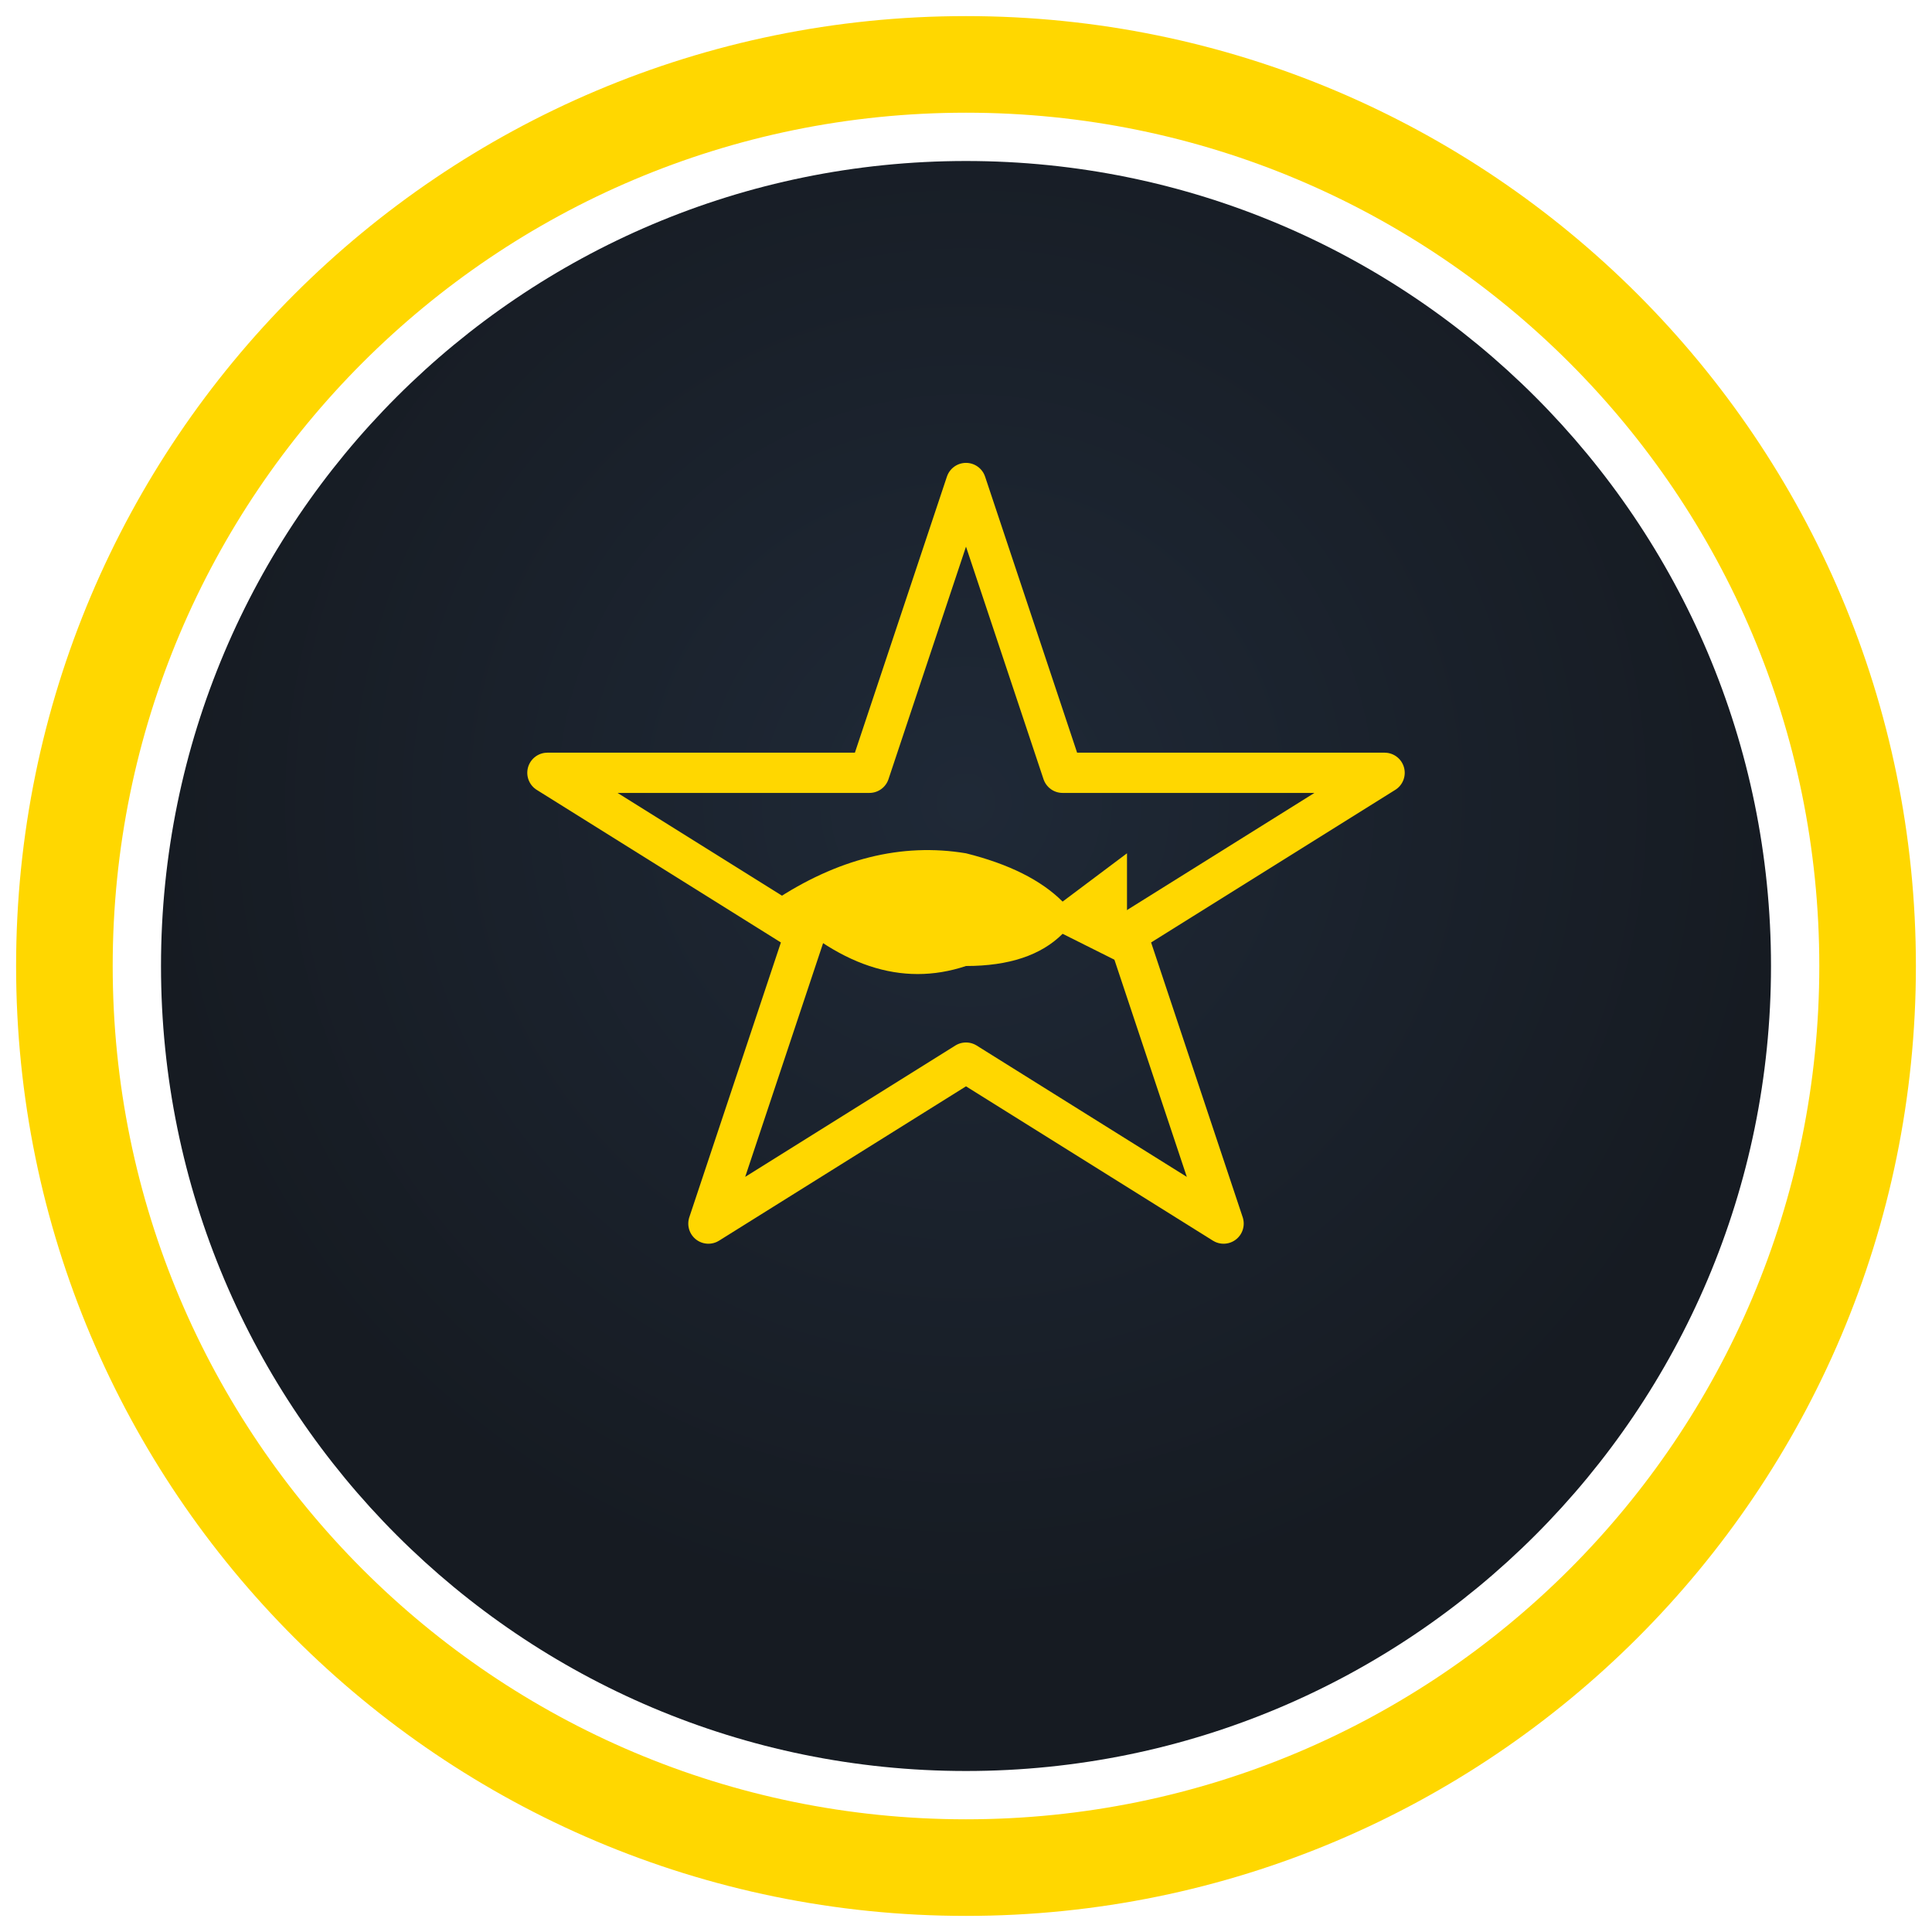
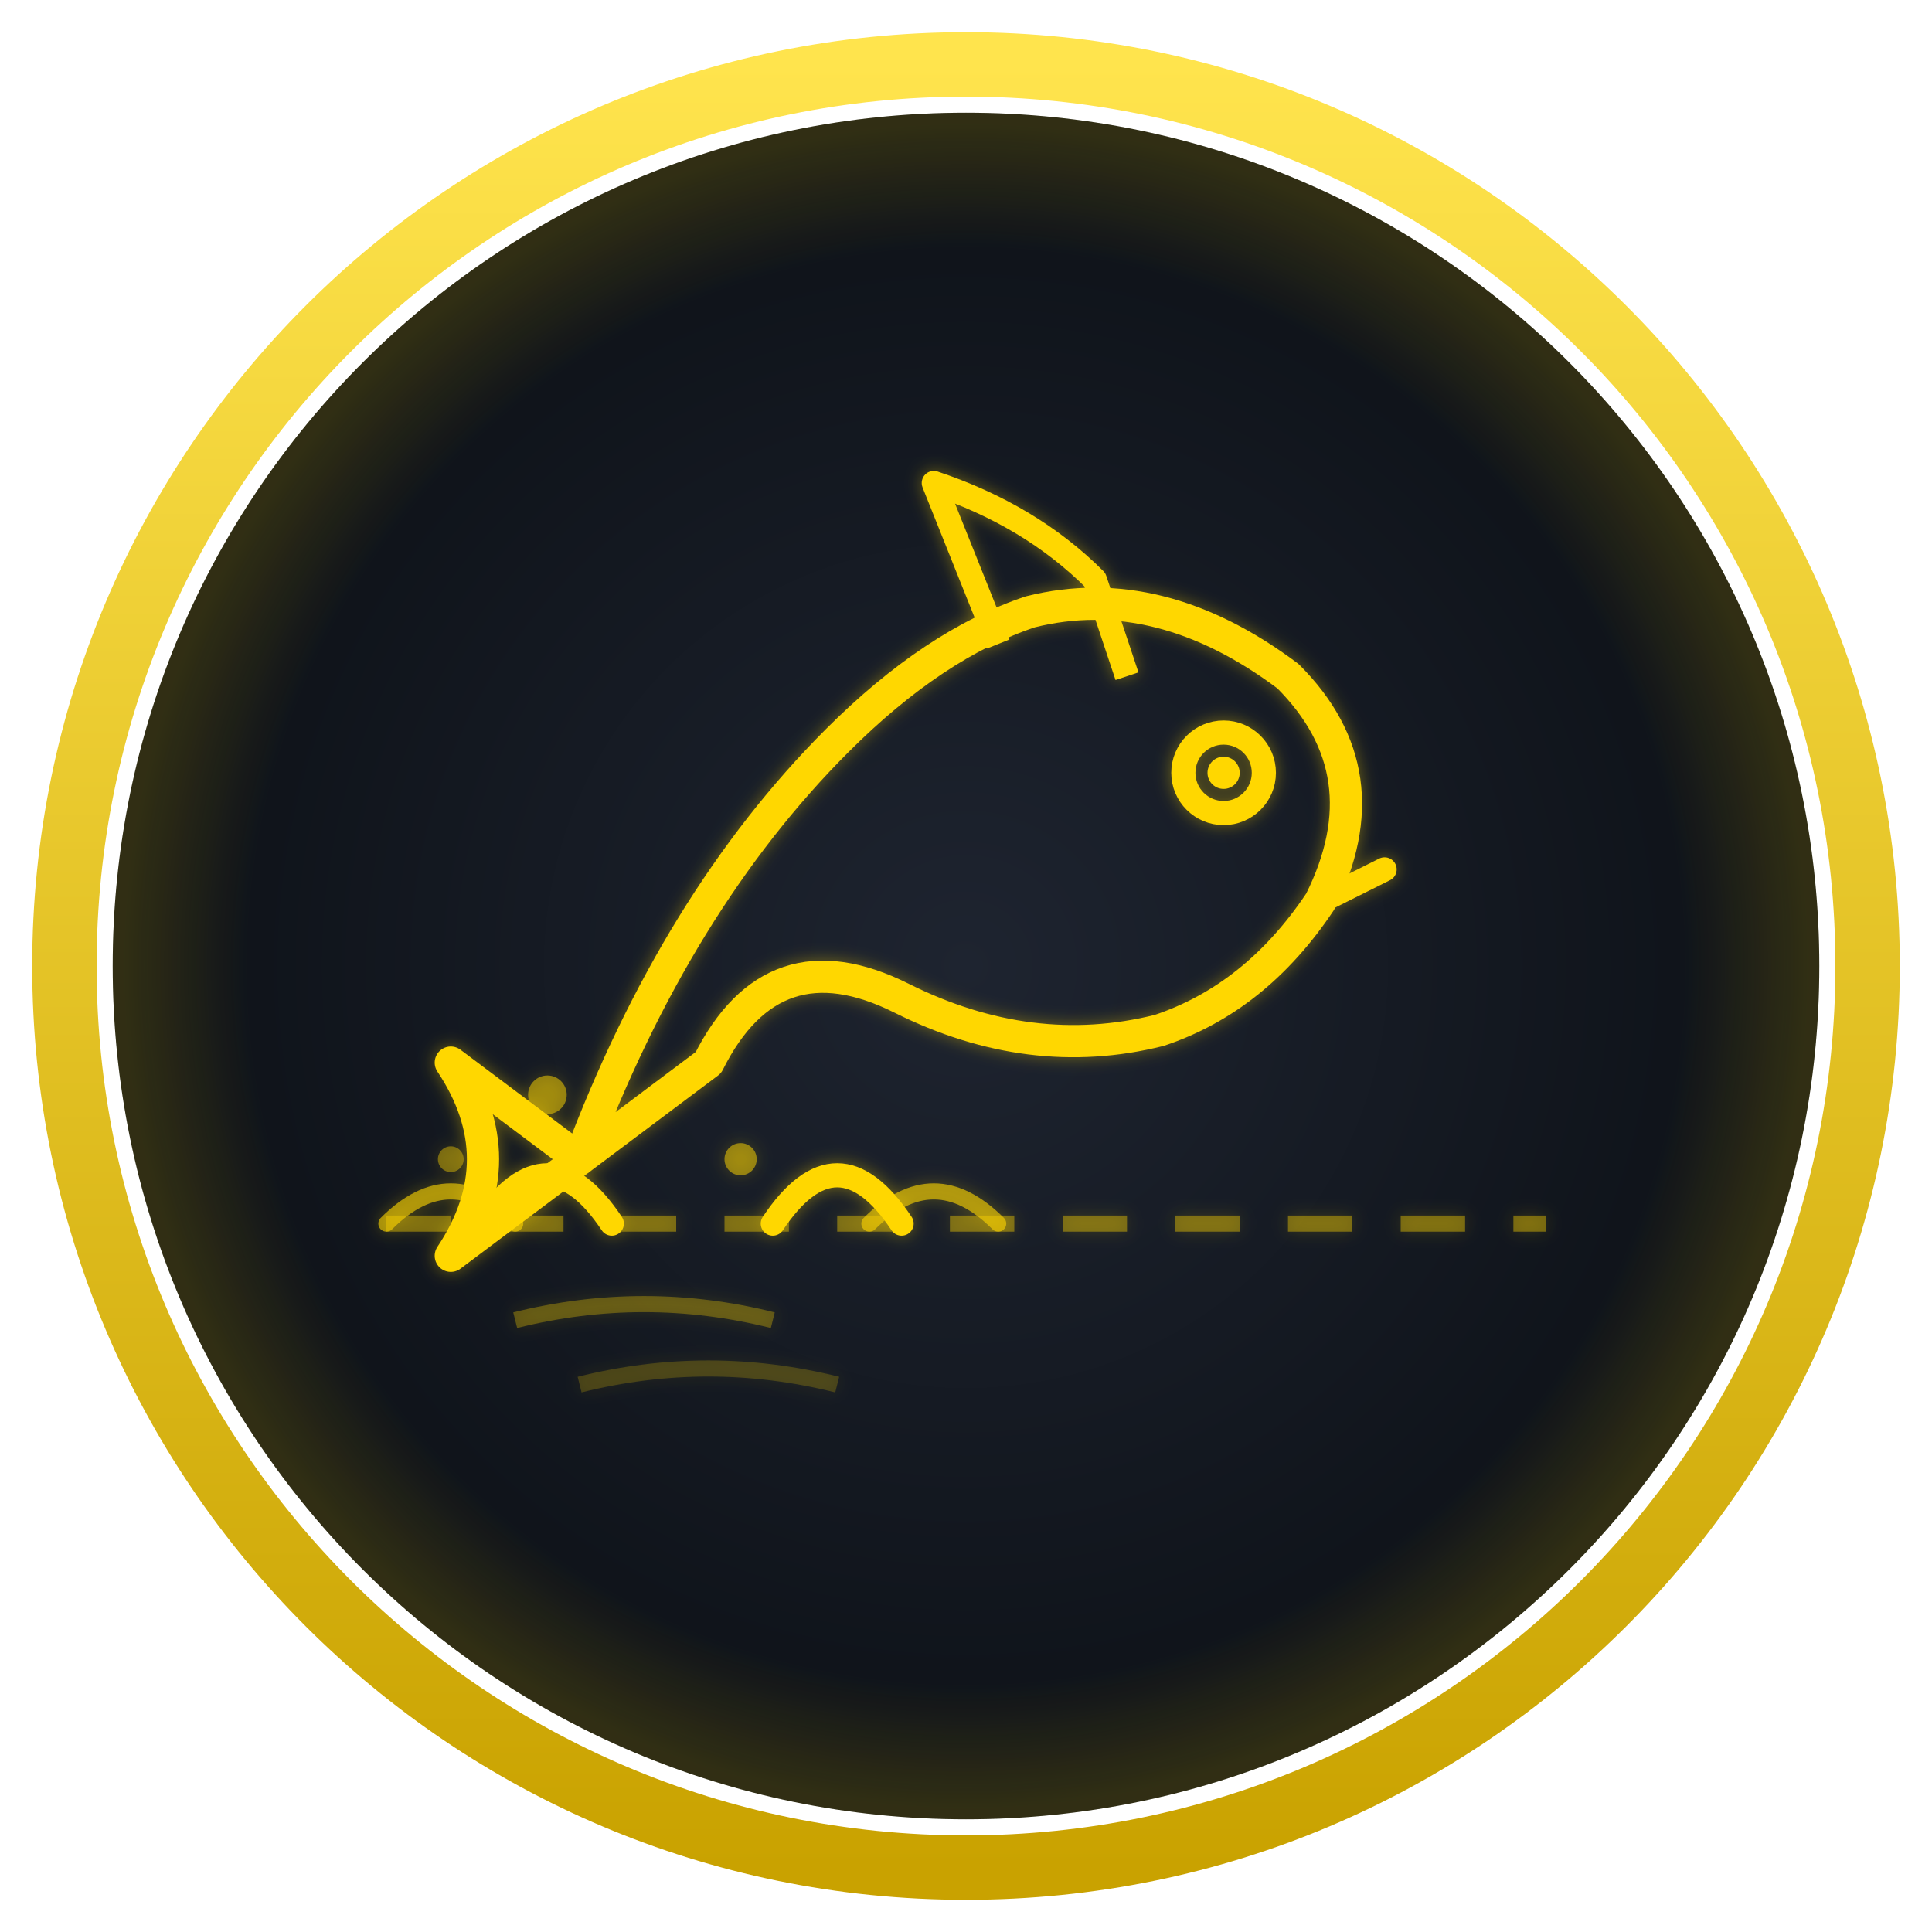
- <svg xmlns="http://www.w3.org/2000/svg" viewBox="0 0 120 120" width="120" height="120">
+ <svg xmlns="http://www.w3.org/2000/svg" viewBox="0 0 120 120">
  <defs>
-     <radialGradient id="bg" cx="50%" cy="40%" r="50%">
-       <stop offset="0%" stop-color="#1F2937" />
-       <stop offset="100%" stop-color="#161B22" />
+     <linearGradient id="ringGrad" x1="0" y1="0" x2="0" y2="1">
+       <stop offset="0%" stop-color="#FFE44D" />
+       <stop offset="100%" stop-color="#C9A200" />
+     </linearGradient>
+     <radialGradient id="bgGrad" cx="50%" cy="50%" r="50%">
+       <stop offset="0%" stop-color="#1E2430" />
+       <stop offset="100%" stop-color="#0D1117" />
+     </radialGradient>
+     <filter id="iconShadow">
+       <feDropShadow dx="0" dy="0" stdDeviation="0.5" flood-color="#FFD700" flood-opacity="0.4" />
+     </filter>
+     <radialGradient id="innerGlow" cx="50%" cy="50%" r="50%">
+       <stop offset="85%" stop-color="#FFD700" stop-opacity="0" />
+       <stop offset="100%" stop-color="#FFD700" stop-opacity="0.15" />
    </radialGradient>
  </defs>
-   <circle cx="60" cy="60" r="56" fill="none" stroke="#FFD700" stroke-width="6" />
-   <circle cx="60" cy="60" r="50" fill="url(#bg)" />
-   <polygon points="60,30 66,48 86,48 70,58 76,76 60,66 44,76 50,58 34,48 54,48" fill="none" stroke="#FFD700" stroke-width="2.5" stroke-linejoin="round" />
-   <path d="M48 56 Q54 52 60 53 Q64 54 66 56 L70 53 L70 60 L66 58 Q64 60 60 60 Q54 62 48 56 Z" fill="#FFD700" />
+   <circle cx="60" cy="60" r="56" fill="none" stroke="url(#ringGrad)" stroke-width="4" />
+   <circle cx="60" cy="60" r="53" fill="url(#bgGrad)" />
+   <circle cx="60" cy="60" r="53" fill="url(#innerGlow)" />
+   <g filter="url(#iconShadow)">
+     <path d="M36,72 Q42,56 52,46 Q58,40 64,38 Q72,36 80,42 Q86,48 82,56 Q78,62 72,64 Q64,66 56,62 Q48,58 44,66 Z" fill="none" stroke="#FFD700" stroke-width="2" stroke-linejoin="round" />
+     <path d="M36,72 L28,66 Q32,72 28,78 Z" fill="none" stroke="#FFD700" stroke-width="2" stroke-linejoin="round" />
+     <path d="M62,40 L58,30 Q64,32 68,36 L70,42" fill="none" stroke="#FFD700" stroke-width="1.5" stroke-linejoin="round" />
+     <circle cx="76" cy="48" r="2.5" fill="none" stroke="#FFD700" stroke-width="1.5" />
+     <circle cx="76" cy="48" r="1" fill="#FFD700" />
+     <path d="M82,56 L86,54" stroke="#FFD700" stroke-width="1.5" stroke-linecap="round" />
+     <path d="M24,76 L96,76" stroke="#FFD700" stroke-width="1" stroke-opacity="0.4" stroke-dasharray="4,3" />
+     <path d="M38,76 Q34,70 30,76" fill="none" stroke="#FFD700" stroke-width="1.5" stroke-linecap="round" />
+     <path d="M32,76 Q28,72 24,76" fill="none" stroke="#FFD700" stroke-width="1" stroke-opacity="0.6" stroke-linecap="round" />
+     <path d="M48,76 Q52,70 56,76" fill="none" stroke="#FFD700" stroke-width="1.5" stroke-linecap="round" />
+     <path d="M54,76 Q58,72 62,76" fill="none" stroke="#FFD700" stroke-width="1" stroke-opacity="0.6" stroke-linecap="round" />
+     <circle cx="34" cy="68" r="1.2" fill="#FFD700" opacity="0.5" />
+     <circle cx="46" cy="72" r="1" fill="#FFD700" opacity="0.5" />
+     <circle cx="28" cy="72" r="0.8" fill="#FFD700" opacity="0.4" />
+     <path d="M32,82 Q40,80 48,82" fill="none" stroke="#FFD700" stroke-width="1" stroke-opacity="0.3" />
+     <path d="M36,86 Q44,84 52,86" fill="none" stroke="#FFD700" stroke-width="1" stroke-opacity="0.2" />
+   </g>
</svg>
